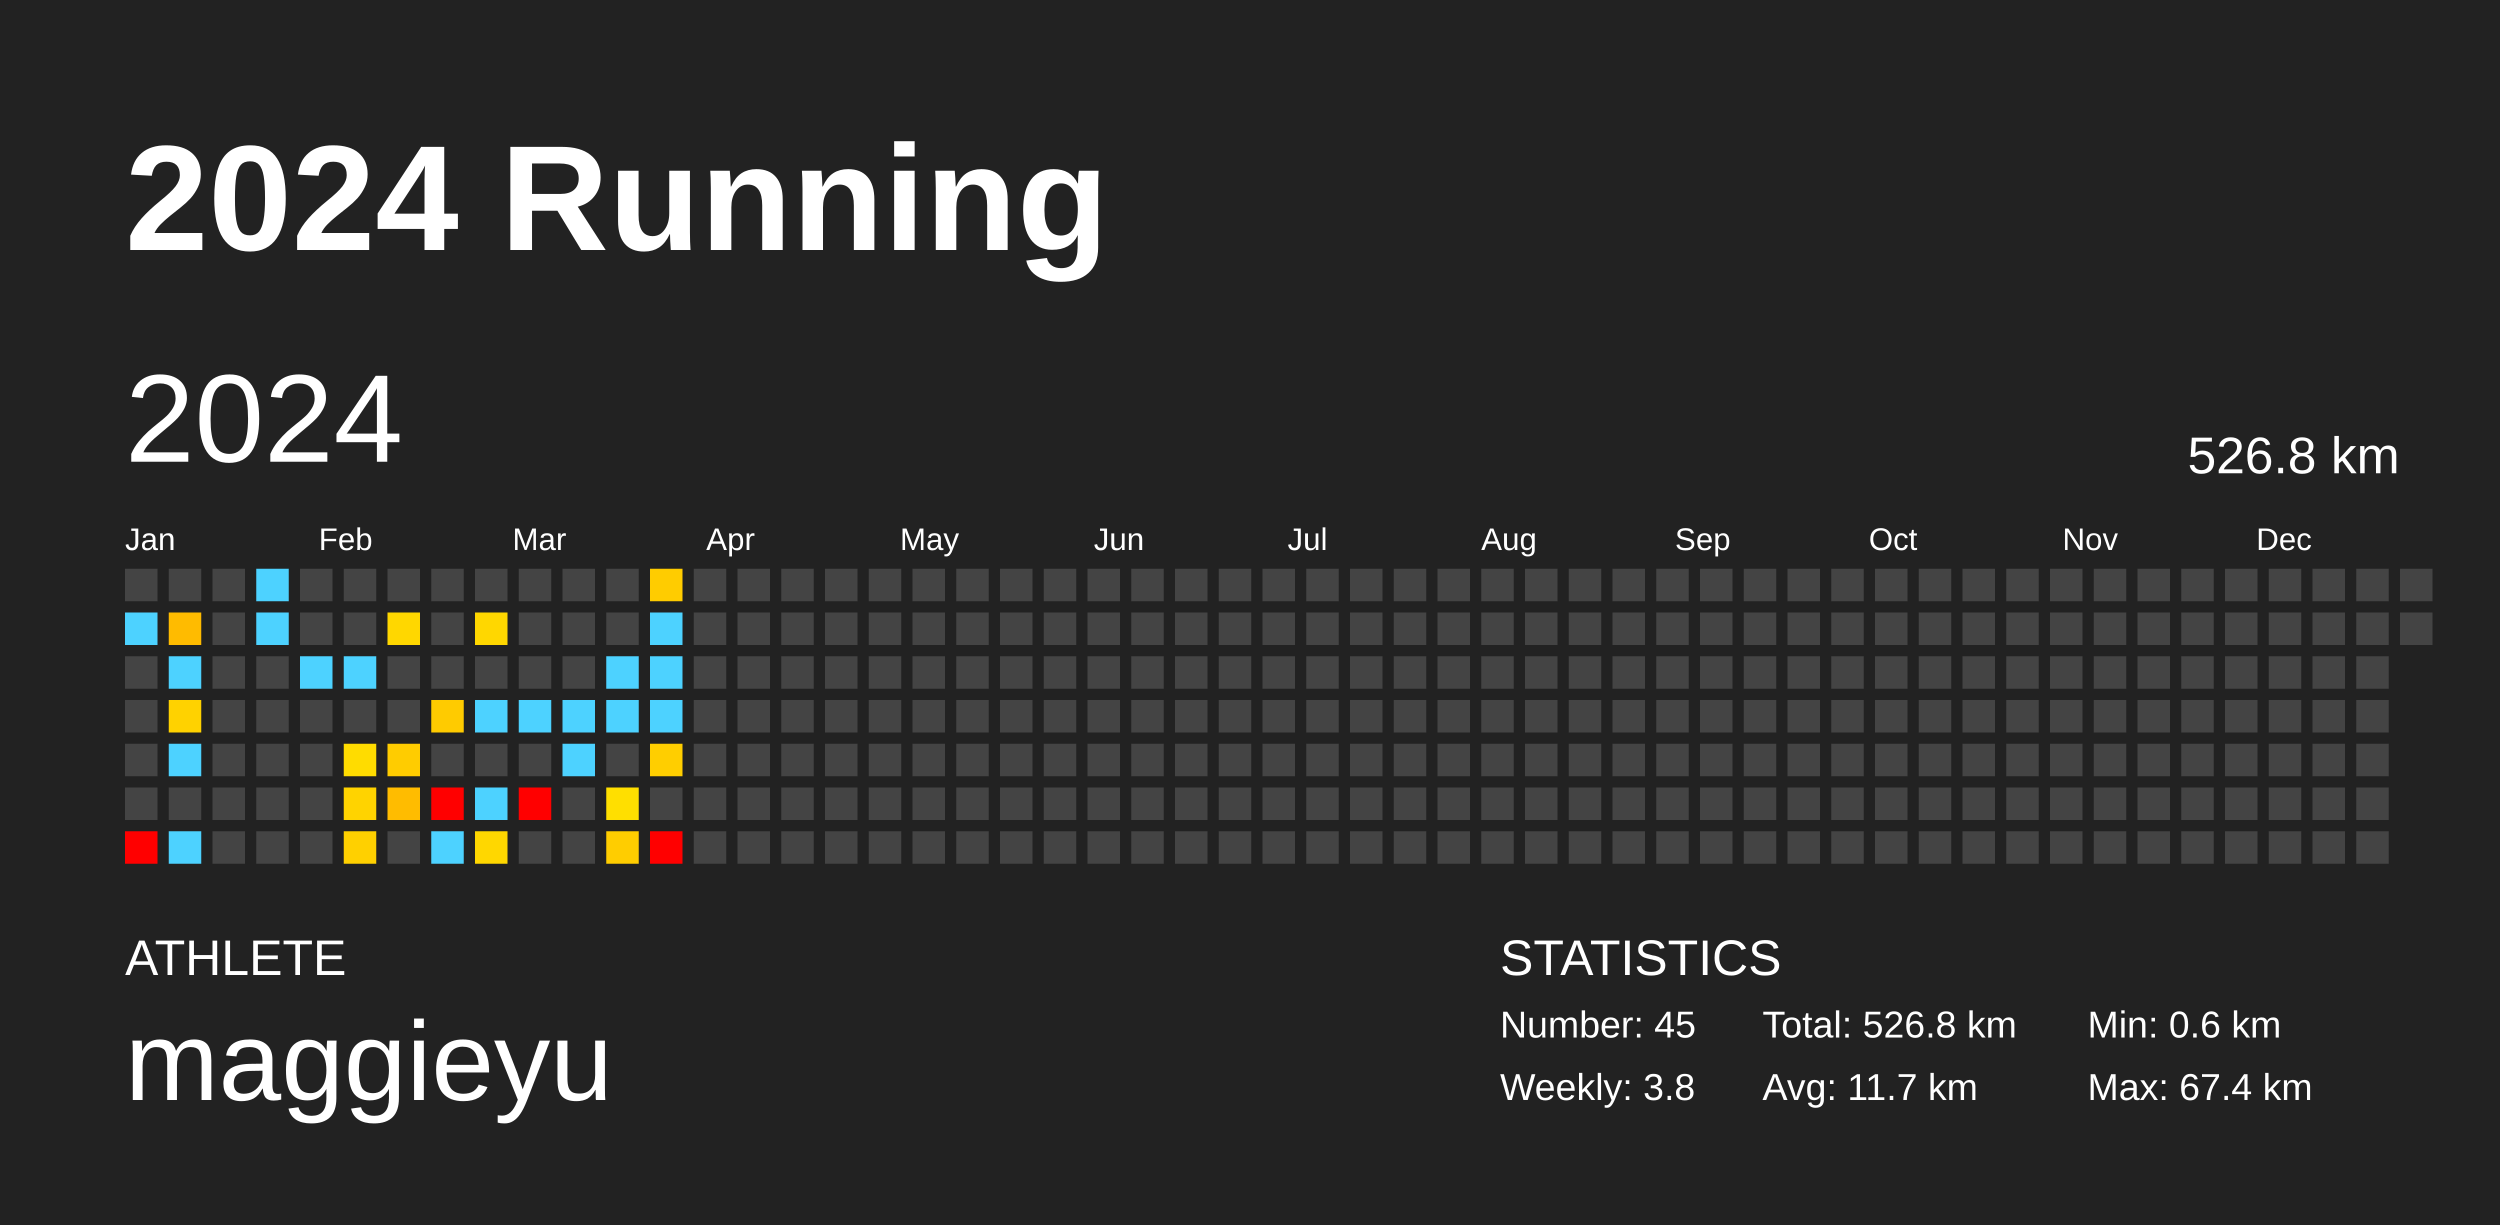
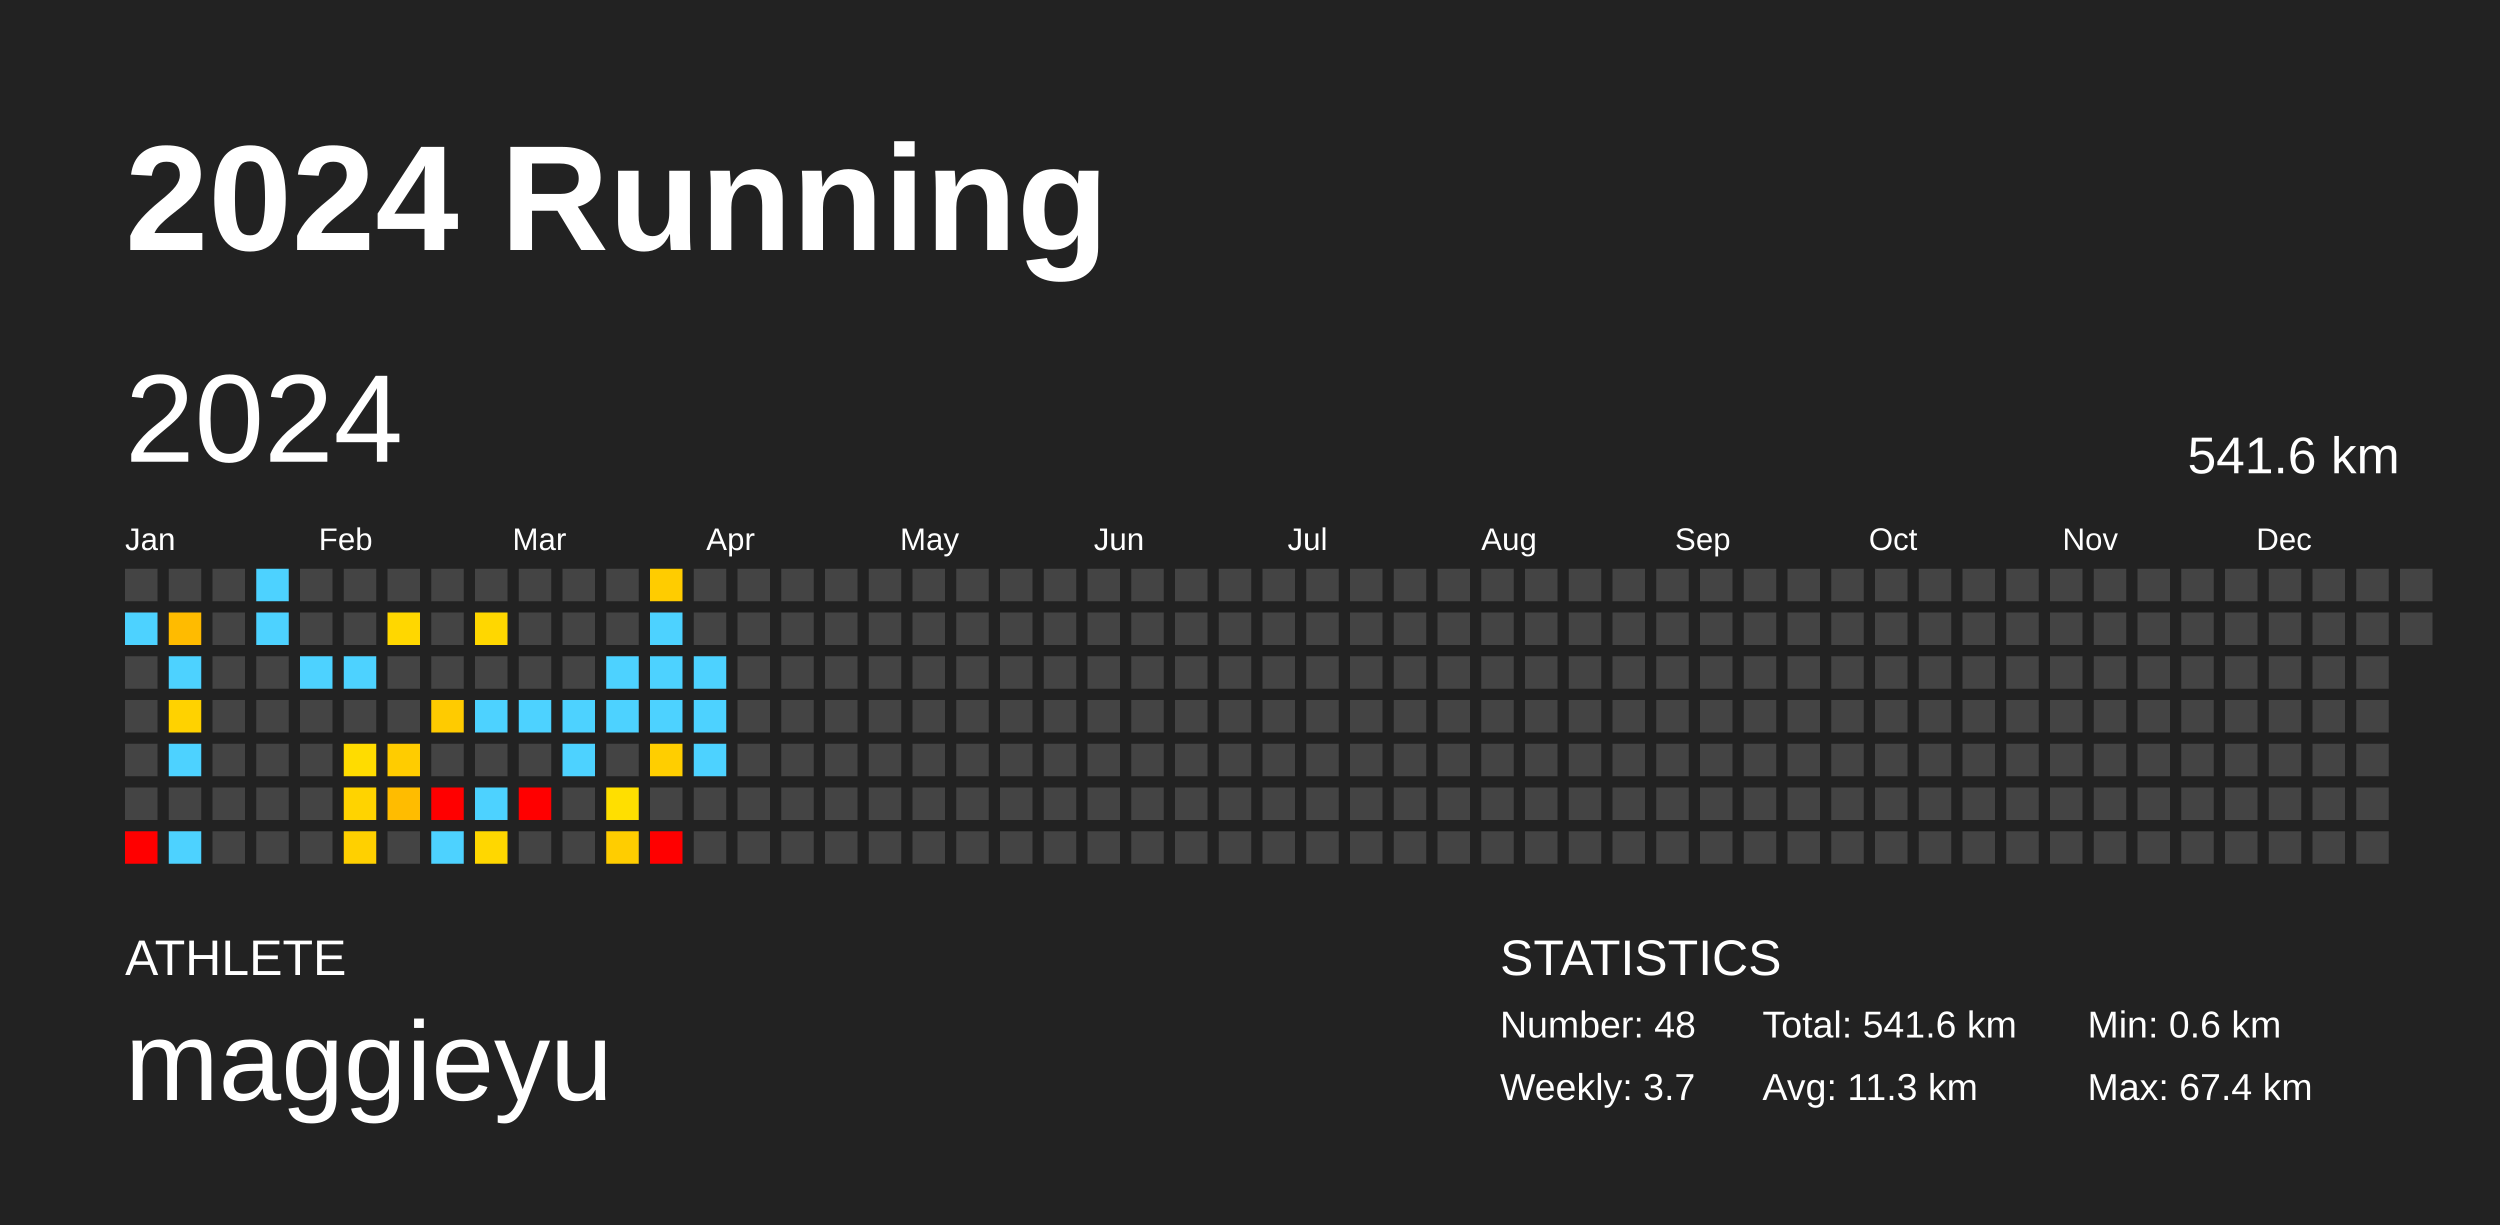
<svg xmlns="http://www.w3.org/2000/svg" baseProfile="full" height="98mm" version="1.1" viewBox="0,0,200,98" width="200mm">
  <defs />
  <rect fill="#222222" height="98" width="200" x="0" y="0" />
  <text fill="#FFFFFF" style="font-size:12px; font-family:Arial; font-weight:bold;" x="10" y="20">2024 Running</text>
  <text fill="#FFFFFF" style="font-size:4px; font-family:Arial" x="10" y="78">ATHLETE</text>
  <text fill="#FFFFFF" style="font-size:9px; font-family:Arial" x="10" y="88">maggieyu</text>
  <text fill="#FFFFFF" style="font-size:4px; font-family:Arial" x="120" y="78">STATISTICS</text>
-   <text fill="#FFFFFF" style="font-size:3px; font-family:Arial" x="120" y="83">Number: 45</text>
-   <text fill="#FFFFFF" style="font-size:3px; font-family:Arial" x="120" y="88">Weekly: 3.8</text>
-   <text fill="#FFFFFF" style="font-size:3px; font-family:Arial" x="141" y="83">Total: 526.8 km</text>
-   <text fill="#FFFFFF" style="font-size:3px; font-family:Arial" x="141" y="88">Avg: 11.7 km</text>
+   <text fill="#FFFFFF" style="font-size:3px; font-family:Arial" x="120" y="83">Number: 48</text>
+   <text fill="#FFFFFF" style="font-size:3px; font-family:Arial" x="120" y="88">Weekly: 3.7</text>
+   <text fill="#FFFFFF" style="font-size:3px; font-family:Arial" x="141" y="83">Total: 541.6 km</text>
+   <text fill="#FFFFFF" style="font-size:3px; font-family:Arial" x="141" y="88">Avg: 11.3 km</text>
  <text fill="#FFFFFF" style="font-size:3px; font-family:Arial" x="167" y="83">Min: 0.6 km</text>
  <text fill="#FFFFFF" style="font-size:3px; font-family:Arial" x="167" y="88">Max: 67.4 km</text>
  <text dominant-baseline="hanging" fill="#FFFFFF" style="font-size:10.0px; font-family:Arial;" x="10" y="30">2024</text>
-   <text dominant-baseline="hanging" fill="#FFFFFF" style="font-size:4.125px; font-family:Arial;" x="175" y="35">526.8 km</text>
+   <text dominant-baseline="hanging" fill="#FFFFFF" style="font-size:4.125px; font-family:Arial;" x="175" y="35">541.6 km</text>
  <text fill="#FFFFFF" style="font-size:2.5px; font-family:Arial" x="10.0" y="44">Jan</text>
  <text fill="#FFFFFF" style="font-size:2.5px; font-family:Arial" x="25.5" y="44">Feb</text>
  <text fill="#FFFFFF" style="font-size:2.5px; font-family:Arial" x="41.0" y="44">Mar</text>
  <text fill="#FFFFFF" style="font-size:2.5px; font-family:Arial" x="56.5" y="44">Apr</text>
  <text fill="#FFFFFF" style="font-size:2.5px; font-family:Arial" x="72.0" y="44">May</text>
  <text fill="#FFFFFF" style="font-size:2.5px; font-family:Arial" x="87.5" y="44">Jun</text>
  <text fill="#FFFFFF" style="font-size:2.5px; font-family:Arial" x="103.0" y="44">Jul</text>
  <text fill="#FFFFFF" style="font-size:2.5px; font-family:Arial" x="118.5" y="44">Aug</text>
  <text fill="#FFFFFF" style="font-size:2.5px; font-family:Arial" x="134.0" y="44">Sep</text>
  <text fill="#FFFFFF" style="font-size:2.5px; font-family:Arial" x="149.5" y="44">Oct</text>
  <text fill="#FFFFFF" style="font-size:2.5px; font-family:Arial" x="165.0" y="44">Nov</text>
  <text fill="#FFFFFF" style="font-size:2.5px; font-family:Arial" x="180.5" y="44">Dec</text>
  <rect fill="#444444" height="2.6" width="2.6" x="10.0" y="45.5" />
  <rect fill="#4dd2ff" height="2.6" width="2.6" x="10.0" y="49.0" />
  <rect fill="#444444" height="2.6" width="2.6" x="10.0" y="52.5" />
  <rect fill="#444444" height="2.6" width="2.6" x="10.0" y="56.0" />
  <rect fill="#444444" height="2.6" width="2.6" x="10.0" y="59.5" />
  <rect fill="#444444" height="2.6" width="2.6" x="10.0" y="63.0" />
  <rect fill="red" height="2.6" width="2.6" x="10.0" y="66.5" />
  <rect fill="#444444" height="2.6" width="2.6" x="13.5" y="45.5" />
  <rect fill="#ffbb00" height="2.6" width="2.6" x="13.5" y="49.0" />
  <rect fill="#4dd2ff" height="2.6" width="2.6" x="13.5" y="52.5" />
  <rect fill="#ffd200" height="2.6" width="2.6" x="13.5" y="56.0" />
  <rect fill="#4dd2ff" height="2.6" width="2.6" x="13.5" y="59.5" />
  <rect fill="#444444" height="2.6" width="2.6" x="13.5" y="63.0" />
  <rect fill="#4dd2ff" height="2.6" width="2.6" x="13.5" y="66.5" />
  <rect fill="#444444" height="2.6" width="2.6" x="17.0" y="45.5" />
  <rect fill="#444444" height="2.6" width="2.6" x="17.0" y="49.0" />
  <rect fill="#444444" height="2.6" width="2.6" x="17.0" y="52.5" />
  <rect fill="#444444" height="2.6" width="2.6" x="17.0" y="56.0" />
  <rect fill="#444444" height="2.6" width="2.6" x="17.0" y="59.5" />
  <rect fill="#444444" height="2.6" width="2.6" x="17.0" y="63.0" />
  <rect fill="#444444" height="2.6" width="2.6" x="17.0" y="66.5" />
  <rect fill="#4dd2ff" height="2.6" width="2.6" x="20.5" y="45.5" />
  <rect fill="#4dd2ff" height="2.6" width="2.6" x="20.5" y="49.0" />
  <rect fill="#444444" height="2.6" width="2.6" x="20.5" y="52.5" />
  <rect fill="#444444" height="2.6" width="2.6" x="20.5" y="56.0" />
  <rect fill="#444444" height="2.6" width="2.6" x="20.5" y="59.5" />
  <rect fill="#444444" height="2.6" width="2.6" x="20.5" y="63.0" />
  <rect fill="#444444" height="2.6" width="2.6" x="20.5" y="66.5" />
  <rect fill="#444444" height="2.6" width="2.6" x="24.0" y="45.5" />
  <rect fill="#444444" height="2.6" width="2.6" x="24.0" y="49.0" />
  <rect fill="#4dd2ff" height="2.6" width="2.6" x="24.0" y="52.5" />
  <rect fill="#444444" height="2.6" width="2.6" x="24.0" y="56.0" />
  <rect fill="#444444" height="2.6" width="2.6" x="24.0" y="59.5" />
  <rect fill="#444444" height="2.6" width="2.6" x="24.0" y="63.0" />
  <rect fill="#444444" height="2.6" width="2.6" x="24.0" y="66.5" />
  <rect fill="#444444" height="2.6" width="2.6" x="27.5" y="45.5" />
  <rect fill="#444444" height="2.6" width="2.6" x="27.5" y="49.0" />
  <rect fill="#4dd2ff" height="2.6" width="2.6" x="27.5" y="52.5" />
  <rect fill="#444444" height="2.6" width="2.6" x="27.5" y="56.0" />
  <rect fill="#ffdc00" height="2.6" width="2.6" x="27.5" y="59.5" />
  <rect fill="#ffd300" height="2.6" width="2.6" x="27.5" y="63.0" />
  <rect fill="#ffd000" height="2.6" width="2.6" x="27.5" y="66.5" />
  <rect fill="#444444" height="2.6" width="2.6" x="31.0" y="45.5" />
  <rect fill="#ffd700" height="2.6" width="2.6" x="31.0" y="49.0" />
  <rect fill="#444444" height="2.6" width="2.6" x="31.0" y="52.5" />
  <rect fill="#444444" height="2.6" width="2.6" x="31.0" y="56.0" />
  <rect fill="#ffcc00" height="2.6" width="2.6" x="31.0" y="59.5" />
  <rect fill="#ffbc00" height="2.6" width="2.6" x="31.0" y="63.0" />
  <rect fill="#444444" height="2.6" width="2.6" x="31.0" y="66.5" />
  <rect fill="#444444" height="2.6" width="2.6" x="34.5" y="45.5" />
  <rect fill="#444444" height="2.6" width="2.6" x="34.5" y="49.0" />
  <rect fill="#444444" height="2.6" width="2.6" x="34.5" y="52.5" />
  <rect fill="#ffcb00" height="2.6" width="2.6" x="34.5" y="56.0" />
  <rect fill="#444444" height="2.6" width="2.6" x="34.5" y="59.5" />
  <rect fill="red" height="2.6" width="2.6" x="34.5" y="63.0" />
  <rect fill="#4dd2ff" height="2.6" width="2.6" x="34.5" y="66.5" />
  <rect fill="#444444" height="2.6" width="2.6" x="38.0" y="45.5" />
  <rect fill="#ffd700" height="2.6" width="2.6" x="38.0" y="49.0" />
  <rect fill="#444444" height="2.6" width="2.6" x="38.0" y="52.5" />
  <rect fill="#4dd2ff" height="2.6" width="2.6" x="38.0" y="56.0" />
  <rect fill="#444444" height="2.6" width="2.6" x="38.0" y="59.5" />
  <rect fill="#4dd2ff" height="2.6" width="2.6" x="38.0" y="63.0" />
  <rect fill="#ffd700" height="2.6" width="2.6" x="38.0" y="66.5" />
  <rect fill="#444444" height="2.6" width="2.6" x="41.5" y="45.5" />
  <rect fill="#444444" height="2.6" width="2.6" x="41.5" y="49.0" />
  <rect fill="#444444" height="2.6" width="2.6" x="41.5" y="52.5" />
  <rect fill="#4dd2ff" height="2.6" width="2.6" x="41.5" y="56.0" />
  <rect fill="#444444" height="2.6" width="2.6" x="41.5" y="59.5" />
  <rect fill="red" height="2.6" width="2.6" x="41.5" y="63.0" />
  <rect fill="#444444" height="2.6" width="2.6" x="41.5" y="66.5" />
  <rect fill="#444444" height="2.6" width="2.6" x="45.0" y="45.5" />
  <rect fill="#444444" height="2.6" width="2.6" x="45.0" y="49.0" />
  <rect fill="#444444" height="2.6" width="2.6" x="45.0" y="52.5" />
  <rect fill="#4dd2ff" height="2.6" width="2.6" x="45.0" y="56.0" />
  <rect fill="#4dd2ff" height="2.6" width="2.6" x="45.0" y="59.5" />
  <rect fill="#444444" height="2.6" width="2.6" x="45.0" y="63.0" />
  <rect fill="#444444" height="2.6" width="2.6" x="45.0" y="66.5" />
  <rect fill="#444444" height="2.6" width="2.6" x="48.5" y="45.5" />
  <rect fill="#444444" height="2.6" width="2.6" x="48.5" y="49.0" />
  <rect fill="#4dd2ff" height="2.6" width="2.6" x="48.5" y="52.5" />
  <rect fill="#4dd2ff" height="2.6" width="2.6" x="48.5" y="56.0" />
  <rect fill="#444444" height="2.6" width="2.6" x="48.5" y="59.5" />
  <rect fill="#ffdf00" height="2.6" width="2.6" x="48.5" y="63.0" />
  <rect fill="#ffcd00" height="2.6" width="2.6" x="48.5" y="66.5" />
  <rect fill="#ffcc00" height="2.6" width="2.6" x="52.0" y="45.5" />
  <rect fill="#4dd2ff" height="2.6" width="2.6" x="52.0" y="49.0" />
  <rect fill="#4dd2ff" height="2.6" width="2.6" x="52.0" y="52.5" />
  <rect fill="#4dd2ff" height="2.6" width="2.6" x="52.0" y="56.0" />
  <rect fill="#ffce00" height="2.6" width="2.6" x="52.0" y="59.5" />
  <rect fill="#444444" height="2.6" width="2.6" x="52.0" y="63.0" />
  <rect fill="red" height="2.6" width="2.6" x="52.0" y="66.5" />
  <rect fill="#444444" height="2.6" width="2.6" x="55.5" y="45.5" />
  <rect fill="#444444" height="2.6" width="2.6" x="55.5" y="49.0" />
-   <rect fill="#444444" height="2.6" width="2.6" x="55.5" y="52.5" />
-   <rect fill="#444444" height="2.6" width="2.6" x="55.5" y="56.0" />
-   <rect fill="#444444" height="2.6" width="2.6" x="55.5" y="59.5" />
+   <rect fill="#4dd2ff" height="2.6" width="2.6" x="55.5" y="52.5" />
+   <rect fill="#4dd2ff" height="2.6" width="2.6" x="55.5" y="56.0" />
+   <rect fill="#4dd2ff" height="2.6" width="2.6" x="55.5" y="59.5" />
  <rect fill="#444444" height="2.6" width="2.6" x="55.5" y="63.0" />
  <rect fill="#444444" height="2.6" width="2.6" x="55.5" y="66.5" />
  <rect fill="#444444" height="2.6" width="2.6" x="59.0" y="45.5" />
  <rect fill="#444444" height="2.6" width="2.6" x="59.0" y="49.0" />
  <rect fill="#444444" height="2.6" width="2.6" x="59.0" y="52.5" />
  <rect fill="#444444" height="2.6" width="2.6" x="59.0" y="56.0" />
  <rect fill="#444444" height="2.6" width="2.6" x="59.0" y="59.5" />
  <rect fill="#444444" height="2.6" width="2.6" x="59.0" y="63.0" />
  <rect fill="#444444" height="2.6" width="2.6" x="59.0" y="66.5" />
  <rect fill="#444444" height="2.6" width="2.6" x="62.5" y="45.5" />
  <rect fill="#444444" height="2.6" width="2.6" x="62.5" y="49.0" />
  <rect fill="#444444" height="2.6" width="2.6" x="62.5" y="52.5" />
  <rect fill="#444444" height="2.6" width="2.6" x="62.5" y="56.0" />
  <rect fill="#444444" height="2.6" width="2.6" x="62.5" y="59.5" />
  <rect fill="#444444" height="2.6" width="2.6" x="62.5" y="63.0" />
  <rect fill="#444444" height="2.6" width="2.6" x="62.5" y="66.5" />
  <rect fill="#444444" height="2.6" width="2.6" x="66.0" y="45.5" />
  <rect fill="#444444" height="2.6" width="2.6" x="66.0" y="49.0" />
  <rect fill="#444444" height="2.6" width="2.6" x="66.0" y="52.5" />
  <rect fill="#444444" height="2.6" width="2.6" x="66.0" y="56.0" />
  <rect fill="#444444" height="2.6" width="2.6" x="66.0" y="59.5" />
  <rect fill="#444444" height="2.6" width="2.6" x="66.0" y="63.0" />
  <rect fill="#444444" height="2.6" width="2.6" x="66.0" y="66.5" />
  <rect fill="#444444" height="2.6" width="2.6" x="69.5" y="45.5" />
  <rect fill="#444444" height="2.6" width="2.6" x="69.5" y="49.0" />
  <rect fill="#444444" height="2.6" width="2.6" x="69.5" y="52.5" />
  <rect fill="#444444" height="2.6" width="2.6" x="69.5" y="56.0" />
  <rect fill="#444444" height="2.6" width="2.6" x="69.5" y="59.5" />
  <rect fill="#444444" height="2.6" width="2.6" x="69.5" y="63.0" />
  <rect fill="#444444" height="2.6" width="2.6" x="69.5" y="66.5" />
  <rect fill="#444444" height="2.6" width="2.6" x="73.0" y="45.5" />
  <rect fill="#444444" height="2.6" width="2.6" x="73.0" y="49.0" />
  <rect fill="#444444" height="2.6" width="2.6" x="73.0" y="52.5" />
  <rect fill="#444444" height="2.6" width="2.6" x="73.0" y="56.0" />
  <rect fill="#444444" height="2.6" width="2.6" x="73.0" y="59.5" />
  <rect fill="#444444" height="2.6" width="2.6" x="73.0" y="63.0" />
  <rect fill="#444444" height="2.6" width="2.6" x="73.0" y="66.5" />
  <rect fill="#444444" height="2.6" width="2.6" x="76.5" y="45.5" />
  <rect fill="#444444" height="2.6" width="2.6" x="76.5" y="49.0" />
  <rect fill="#444444" height="2.6" width="2.6" x="76.5" y="52.5" />
  <rect fill="#444444" height="2.6" width="2.6" x="76.5" y="56.0" />
  <rect fill="#444444" height="2.6" width="2.6" x="76.5" y="59.5" />
  <rect fill="#444444" height="2.6" width="2.6" x="76.5" y="63.0" />
  <rect fill="#444444" height="2.6" width="2.6" x="76.5" y="66.5" />
  <rect fill="#444444" height="2.6" width="2.6" x="80.0" y="45.5" />
  <rect fill="#444444" height="2.6" width="2.6" x="80.0" y="49.0" />
  <rect fill="#444444" height="2.6" width="2.6" x="80.0" y="52.5" />
  <rect fill="#444444" height="2.6" width="2.6" x="80.0" y="56.0" />
  <rect fill="#444444" height="2.6" width="2.6" x="80.0" y="59.5" />
  <rect fill="#444444" height="2.6" width="2.6" x="80.0" y="63.0" />
  <rect fill="#444444" height="2.6" width="2.6" x="80.0" y="66.5" />
  <rect fill="#444444" height="2.6" width="2.6" x="83.5" y="45.5" />
  <rect fill="#444444" height="2.6" width="2.6" x="83.5" y="49.0" />
  <rect fill="#444444" height="2.6" width="2.6" x="83.5" y="52.5" />
  <rect fill="#444444" height="2.6" width="2.6" x="83.5" y="56.0" />
  <rect fill="#444444" height="2.6" width="2.6" x="83.5" y="59.5" />
  <rect fill="#444444" height="2.6" width="2.6" x="83.5" y="63.0" />
  <rect fill="#444444" height="2.6" width="2.6" x="83.5" y="66.5" />
  <rect fill="#444444" height="2.6" width="2.6" x="87.0" y="45.5" />
  <rect fill="#444444" height="2.6" width="2.6" x="87.0" y="49.0" />
  <rect fill="#444444" height="2.6" width="2.6" x="87.0" y="52.5" />
  <rect fill="#444444" height="2.6" width="2.6" x="87.0" y="56.0" />
  <rect fill="#444444" height="2.6" width="2.6" x="87.0" y="59.5" />
  <rect fill="#444444" height="2.6" width="2.6" x="87.0" y="63.0" />
  <rect fill="#444444" height="2.6" width="2.6" x="87.0" y="66.5" />
  <rect fill="#444444" height="2.6" width="2.6" x="90.5" y="45.5" />
  <rect fill="#444444" height="2.6" width="2.6" x="90.5" y="49.0" />
  <rect fill="#444444" height="2.6" width="2.6" x="90.5" y="52.5" />
  <rect fill="#444444" height="2.6" width="2.6" x="90.5" y="56.0" />
  <rect fill="#444444" height="2.6" width="2.6" x="90.5" y="59.5" />
  <rect fill="#444444" height="2.6" width="2.6" x="90.5" y="63.0" />
  <rect fill="#444444" height="2.6" width="2.6" x="90.5" y="66.5" />
  <rect fill="#444444" height="2.6" width="2.6" x="94.0" y="45.5" />
  <rect fill="#444444" height="2.6" width="2.6" x="94.0" y="49.0" />
  <rect fill="#444444" height="2.6" width="2.6" x="94.0" y="52.5" />
  <rect fill="#444444" height="2.6" width="2.6" x="94.0" y="56.0" />
  <rect fill="#444444" height="2.6" width="2.6" x="94.0" y="59.5" />
  <rect fill="#444444" height="2.6" width="2.6" x="94.0" y="63.0" />
  <rect fill="#444444" height="2.6" width="2.6" x="94.0" y="66.5" />
  <rect fill="#444444" height="2.6" width="2.6" x="97.5" y="45.5" />
  <rect fill="#444444" height="2.6" width="2.6" x="97.5" y="49.0" />
  <rect fill="#444444" height="2.6" width="2.6" x="97.5" y="52.5" />
  <rect fill="#444444" height="2.6" width="2.6" x="97.5" y="56.0" />
  <rect fill="#444444" height="2.6" width="2.6" x="97.5" y="59.5" />
  <rect fill="#444444" height="2.6" width="2.6" x="97.5" y="63.0" />
  <rect fill="#444444" height="2.6" width="2.6" x="97.5" y="66.5" />
  <rect fill="#444444" height="2.6" width="2.6" x="101.0" y="45.5" />
  <rect fill="#444444" height="2.6" width="2.6" x="101.0" y="49.0" />
  <rect fill="#444444" height="2.6" width="2.6" x="101.0" y="52.5" />
  <rect fill="#444444" height="2.6" width="2.6" x="101.0" y="56.0" />
  <rect fill="#444444" height="2.6" width="2.6" x="101.0" y="59.5" />
  <rect fill="#444444" height="2.6" width="2.6" x="101.0" y="63.0" />
  <rect fill="#444444" height="2.6" width="2.6" x="101.0" y="66.5" />
  <rect fill="#444444" height="2.6" width="2.6" x="104.5" y="45.5" />
  <rect fill="#444444" height="2.6" width="2.6" x="104.5" y="49.0" />
  <rect fill="#444444" height="2.6" width="2.6" x="104.5" y="52.5" />
  <rect fill="#444444" height="2.6" width="2.6" x="104.5" y="56.0" />
  <rect fill="#444444" height="2.6" width="2.6" x="104.5" y="59.5" />
  <rect fill="#444444" height="2.6" width="2.6" x="104.5" y="63.0" />
  <rect fill="#444444" height="2.6" width="2.6" x="104.5" y="66.5" />
  <rect fill="#444444" height="2.6" width="2.6" x="108.0" y="45.5" />
  <rect fill="#444444" height="2.6" width="2.6" x="108.0" y="49.0" />
  <rect fill="#444444" height="2.6" width="2.6" x="108.0" y="52.5" />
  <rect fill="#444444" height="2.6" width="2.6" x="108.0" y="56.0" />
  <rect fill="#444444" height="2.6" width="2.6" x="108.0" y="59.5" />
  <rect fill="#444444" height="2.6" width="2.6" x="108.0" y="63.0" />
  <rect fill="#444444" height="2.6" width="2.6" x="108.0" y="66.5" />
  <rect fill="#444444" height="2.6" width="2.6" x="111.5" y="45.5" />
  <rect fill="#444444" height="2.6" width="2.6" x="111.5" y="49.0" />
  <rect fill="#444444" height="2.6" width="2.6" x="111.5" y="52.5" />
  <rect fill="#444444" height="2.6" width="2.6" x="111.5" y="56.0" />
  <rect fill="#444444" height="2.6" width="2.6" x="111.5" y="59.5" />
  <rect fill="#444444" height="2.6" width="2.6" x="111.5" y="63.0" />
  <rect fill="#444444" height="2.6" width="2.6" x="111.5" y="66.5" />
  <rect fill="#444444" height="2.6" width="2.6" x="115.0" y="45.5" />
  <rect fill="#444444" height="2.6" width="2.6" x="115.0" y="49.0" />
  <rect fill="#444444" height="2.6" width="2.6" x="115.0" y="52.5" />
  <rect fill="#444444" height="2.6" width="2.6" x="115.0" y="56.0" />
  <rect fill="#444444" height="2.6" width="2.6" x="115.0" y="59.5" />
  <rect fill="#444444" height="2.6" width="2.6" x="115.0" y="63.0" />
  <rect fill="#444444" height="2.6" width="2.6" x="115.0" y="66.5" />
  <rect fill="#444444" height="2.6" width="2.6" x="118.5" y="45.5" />
  <rect fill="#444444" height="2.6" width="2.6" x="118.5" y="49.0" />
  <rect fill="#444444" height="2.6" width="2.6" x="118.5" y="52.5" />
  <rect fill="#444444" height="2.6" width="2.6" x="118.5" y="56.0" />
  <rect fill="#444444" height="2.6" width="2.6" x="118.5" y="59.5" />
  <rect fill="#444444" height="2.6" width="2.6" x="118.5" y="63.0" />
  <rect fill="#444444" height="2.6" width="2.6" x="118.5" y="66.5" />
  <rect fill="#444444" height="2.6" width="2.6" x="122.0" y="45.5" />
  <rect fill="#444444" height="2.6" width="2.6" x="122.0" y="49.0" />
  <rect fill="#444444" height="2.6" width="2.6" x="122.0" y="52.5" />
  <rect fill="#444444" height="2.6" width="2.6" x="122.0" y="56.0" />
  <rect fill="#444444" height="2.6" width="2.6" x="122.0" y="59.5" />
  <rect fill="#444444" height="2.6" width="2.6" x="122.0" y="63.0" />
  <rect fill="#444444" height="2.6" width="2.6" x="122.0" y="66.5" />
  <rect fill="#444444" height="2.6" width="2.6" x="125.5" y="45.5" />
  <rect fill="#444444" height="2.6" width="2.6" x="125.5" y="49.0" />
  <rect fill="#444444" height="2.6" width="2.6" x="125.5" y="52.5" />
  <rect fill="#444444" height="2.6" width="2.6" x="125.5" y="56.0" />
  <rect fill="#444444" height="2.6" width="2.6" x="125.5" y="59.5" />
  <rect fill="#444444" height="2.6" width="2.6" x="125.5" y="63.0" />
  <rect fill="#444444" height="2.6" width="2.6" x="125.5" y="66.5" />
  <rect fill="#444444" height="2.6" width="2.6" x="129.0" y="45.5" />
  <rect fill="#444444" height="2.6" width="2.6" x="129.0" y="49.0" />
  <rect fill="#444444" height="2.6" width="2.6" x="129.0" y="52.5" />
  <rect fill="#444444" height="2.6" width="2.6" x="129.0" y="56.0" />
  <rect fill="#444444" height="2.6" width="2.6" x="129.0" y="59.5" />
  <rect fill="#444444" height="2.6" width="2.6" x="129.0" y="63.0" />
  <rect fill="#444444" height="2.6" width="2.6" x="129.0" y="66.5" />
  <rect fill="#444444" height="2.6" width="2.6" x="132.5" y="45.5" />
  <rect fill="#444444" height="2.6" width="2.6" x="132.5" y="49.0" />
  <rect fill="#444444" height="2.6" width="2.6" x="132.5" y="52.5" />
  <rect fill="#444444" height="2.6" width="2.6" x="132.5" y="56.0" />
  <rect fill="#444444" height="2.6" width="2.6" x="132.5" y="59.5" />
  <rect fill="#444444" height="2.6" width="2.6" x="132.5" y="63.0" />
  <rect fill="#444444" height="2.6" width="2.6" x="132.5" y="66.5" />
  <rect fill="#444444" height="2.6" width="2.6" x="136.0" y="45.5" />
  <rect fill="#444444" height="2.6" width="2.6" x="136.0" y="49.0" />
  <rect fill="#444444" height="2.6" width="2.6" x="136.0" y="52.5" />
  <rect fill="#444444" height="2.6" width="2.6" x="136.0" y="56.0" />
  <rect fill="#444444" height="2.6" width="2.6" x="136.0" y="59.5" />
  <rect fill="#444444" height="2.6" width="2.6" x="136.0" y="63.0" />
  <rect fill="#444444" height="2.6" width="2.6" x="136.0" y="66.5" />
  <rect fill="#444444" height="2.6" width="2.6" x="139.5" y="45.5" />
  <rect fill="#444444" height="2.6" width="2.6" x="139.5" y="49.0" />
  <rect fill="#444444" height="2.6" width="2.6" x="139.5" y="52.5" />
  <rect fill="#444444" height="2.6" width="2.6" x="139.5" y="56.0" />
  <rect fill="#444444" height="2.6" width="2.6" x="139.5" y="59.5" />
  <rect fill="#444444" height="2.6" width="2.6" x="139.5" y="63.0" />
  <rect fill="#444444" height="2.6" width="2.6" x="139.5" y="66.5" />
  <rect fill="#444444" height="2.6" width="2.6" x="143.0" y="45.5" />
  <rect fill="#444444" height="2.6" width="2.6" x="143.0" y="49.0" />
  <rect fill="#444444" height="2.6" width="2.6" x="143.0" y="52.5" />
  <rect fill="#444444" height="2.6" width="2.6" x="143.0" y="56.0" />
  <rect fill="#444444" height="2.6" width="2.6" x="143.0" y="59.5" />
  <rect fill="#444444" height="2.6" width="2.6" x="143.0" y="63.0" />
  <rect fill="#444444" height="2.6" width="2.6" x="143.0" y="66.5" />
  <rect fill="#444444" height="2.6" width="2.6" x="146.5" y="45.5" />
  <rect fill="#444444" height="2.6" width="2.6" x="146.5" y="49.0" />
  <rect fill="#444444" height="2.6" width="2.6" x="146.5" y="52.5" />
  <rect fill="#444444" height="2.6" width="2.6" x="146.5" y="56.0" />
  <rect fill="#444444" height="2.6" width="2.6" x="146.5" y="59.5" />
  <rect fill="#444444" height="2.6" width="2.6" x="146.5" y="63.0" />
  <rect fill="#444444" height="2.6" width="2.6" x="146.5" y="66.5" />
  <rect fill="#444444" height="2.6" width="2.6" x="150.0" y="45.5" />
  <rect fill="#444444" height="2.6" width="2.6" x="150.0" y="49.0" />
  <rect fill="#444444" height="2.6" width="2.6" x="150.0" y="52.5" />
  <rect fill="#444444" height="2.6" width="2.6" x="150.0" y="56.0" />
  <rect fill="#444444" height="2.6" width="2.6" x="150.0" y="59.5" />
  <rect fill="#444444" height="2.6" width="2.6" x="150.0" y="63.0" />
  <rect fill="#444444" height="2.6" width="2.6" x="150.0" y="66.5" />
  <rect fill="#444444" height="2.6" width="2.6" x="153.5" y="45.5" />
  <rect fill="#444444" height="2.6" width="2.6" x="153.5" y="49.0" />
  <rect fill="#444444" height="2.6" width="2.6" x="153.5" y="52.5" />
  <rect fill="#444444" height="2.6" width="2.6" x="153.5" y="56.0" />
  <rect fill="#444444" height="2.6" width="2.6" x="153.5" y="59.5" />
  <rect fill="#444444" height="2.6" width="2.6" x="153.5" y="63.0" />
  <rect fill="#444444" height="2.6" width="2.6" x="153.5" y="66.5" />
  <rect fill="#444444" height="2.6" width="2.6" x="157.0" y="45.5" />
  <rect fill="#444444" height="2.6" width="2.6" x="157.0" y="49.0" />
  <rect fill="#444444" height="2.6" width="2.6" x="157.0" y="52.5" />
  <rect fill="#444444" height="2.6" width="2.6" x="157.0" y="56.0" />
  <rect fill="#444444" height="2.6" width="2.6" x="157.0" y="59.5" />
  <rect fill="#444444" height="2.6" width="2.6" x="157.0" y="63.0" />
  <rect fill="#444444" height="2.6" width="2.6" x="157.0" y="66.5" />
  <rect fill="#444444" height="2.6" width="2.6" x="160.5" y="45.5" />
  <rect fill="#444444" height="2.6" width="2.6" x="160.5" y="49.0" />
  <rect fill="#444444" height="2.6" width="2.6" x="160.5" y="52.5" />
  <rect fill="#444444" height="2.6" width="2.6" x="160.5" y="56.0" />
  <rect fill="#444444" height="2.6" width="2.6" x="160.5" y="59.5" />
  <rect fill="#444444" height="2.6" width="2.6" x="160.5" y="63.0" />
  <rect fill="#444444" height="2.6" width="2.6" x="160.5" y="66.5" />
  <rect fill="#444444" height="2.6" width="2.6" x="164.0" y="45.5" />
  <rect fill="#444444" height="2.6" width="2.6" x="164.0" y="49.0" />
  <rect fill="#444444" height="2.6" width="2.6" x="164.0" y="52.5" />
  <rect fill="#444444" height="2.6" width="2.6" x="164.0" y="56.0" />
  <rect fill="#444444" height="2.6" width="2.6" x="164.0" y="59.5" />
  <rect fill="#444444" height="2.6" width="2.6" x="164.0" y="63.0" />
  <rect fill="#444444" height="2.6" width="2.6" x="164.0" y="66.5" />
  <rect fill="#444444" height="2.6" width="2.6" x="167.5" y="45.5" />
  <rect fill="#444444" height="2.6" width="2.6" x="167.5" y="49.0" />
  <rect fill="#444444" height="2.6" width="2.6" x="167.5" y="52.5" />
  <rect fill="#444444" height="2.6" width="2.6" x="167.5" y="56.0" />
  <rect fill="#444444" height="2.6" width="2.6" x="167.5" y="59.5" />
  <rect fill="#444444" height="2.6" width="2.6" x="167.5" y="63.0" />
  <rect fill="#444444" height="2.6" width="2.6" x="167.5" y="66.5" />
  <rect fill="#444444" height="2.6" width="2.6" x="171.0" y="45.5" />
  <rect fill="#444444" height="2.6" width="2.6" x="171.0" y="49.0" />
  <rect fill="#444444" height="2.6" width="2.6" x="171.0" y="52.5" />
  <rect fill="#444444" height="2.6" width="2.6" x="171.0" y="56.0" />
  <rect fill="#444444" height="2.6" width="2.6" x="171.0" y="59.5" />
  <rect fill="#444444" height="2.6" width="2.6" x="171.0" y="63.0" />
  <rect fill="#444444" height="2.6" width="2.6" x="171.0" y="66.5" />
  <rect fill="#444444" height="2.6" width="2.6" x="174.5" y="45.5" />
  <rect fill="#444444" height="2.6" width="2.6" x="174.5" y="49.0" />
  <rect fill="#444444" height="2.6" width="2.6" x="174.5" y="52.5" />
  <rect fill="#444444" height="2.6" width="2.6" x="174.5" y="56.0" />
  <rect fill="#444444" height="2.6" width="2.6" x="174.5" y="59.5" />
  <rect fill="#444444" height="2.6" width="2.6" x="174.5" y="63.0" />
  <rect fill="#444444" height="2.6" width="2.6" x="174.5" y="66.5" />
  <rect fill="#444444" height="2.6" width="2.6" x="178.0" y="45.5" />
  <rect fill="#444444" height="2.6" width="2.6" x="178.0" y="49.0" />
  <rect fill="#444444" height="2.6" width="2.6" x="178.0" y="52.5" />
  <rect fill="#444444" height="2.6" width="2.6" x="178.0" y="56.0" />
  <rect fill="#444444" height="2.6" width="2.6" x="178.0" y="59.5" />
  <rect fill="#444444" height="2.6" width="2.6" x="178.0" y="63.0" />
  <rect fill="#444444" height="2.6" width="2.6" x="178.0" y="66.5" />
  <rect fill="#444444" height="2.6" width="2.6" x="181.5" y="45.5" />
  <rect fill="#444444" height="2.6" width="2.6" x="181.5" y="49.0" />
  <rect fill="#444444" height="2.6" width="2.6" x="181.5" y="52.5" />
  <rect fill="#444444" height="2.6" width="2.6" x="181.5" y="56.0" />
  <rect fill="#444444" height="2.6" width="2.6" x="181.5" y="59.5" />
  <rect fill="#444444" height="2.6" width="2.6" x="181.5" y="63.0" />
  <rect fill="#444444" height="2.6" width="2.6" x="181.5" y="66.5" />
  <rect fill="#444444" height="2.6" width="2.6" x="185.0" y="45.5" />
  <rect fill="#444444" height="2.6" width="2.6" x="185.0" y="49.0" />
  <rect fill="#444444" height="2.6" width="2.6" x="185.0" y="52.5" />
  <rect fill="#444444" height="2.6" width="2.6" x="185.0" y="56.0" />
  <rect fill="#444444" height="2.6" width="2.6" x="185.0" y="59.5" />
  <rect fill="#444444" height="2.6" width="2.6" x="185.0" y="63.0" />
  <rect fill="#444444" height="2.6" width="2.6" x="185.0" y="66.5" />
  <rect fill="#444444" height="2.6" width="2.6" x="188.5" y="45.5" />
  <rect fill="#444444" height="2.6" width="2.6" x="188.5" y="49.0" />
  <rect fill="#444444" height="2.6" width="2.6" x="188.5" y="52.5" />
  <rect fill="#444444" height="2.6" width="2.6" x="188.5" y="56.0" />
  <rect fill="#444444" height="2.6" width="2.6" x="188.5" y="59.5" />
  <rect fill="#444444" height="2.6" width="2.6" x="188.5" y="63.0" />
  <rect fill="#444444" height="2.6" width="2.6" x="188.5" y="66.5" />
  <rect fill="#444444" height="2.6" width="2.6" x="192.0" y="45.5" />
  <rect fill="#444444" height="2.6" width="2.6" x="192.0" y="49.0" />
</svg>
